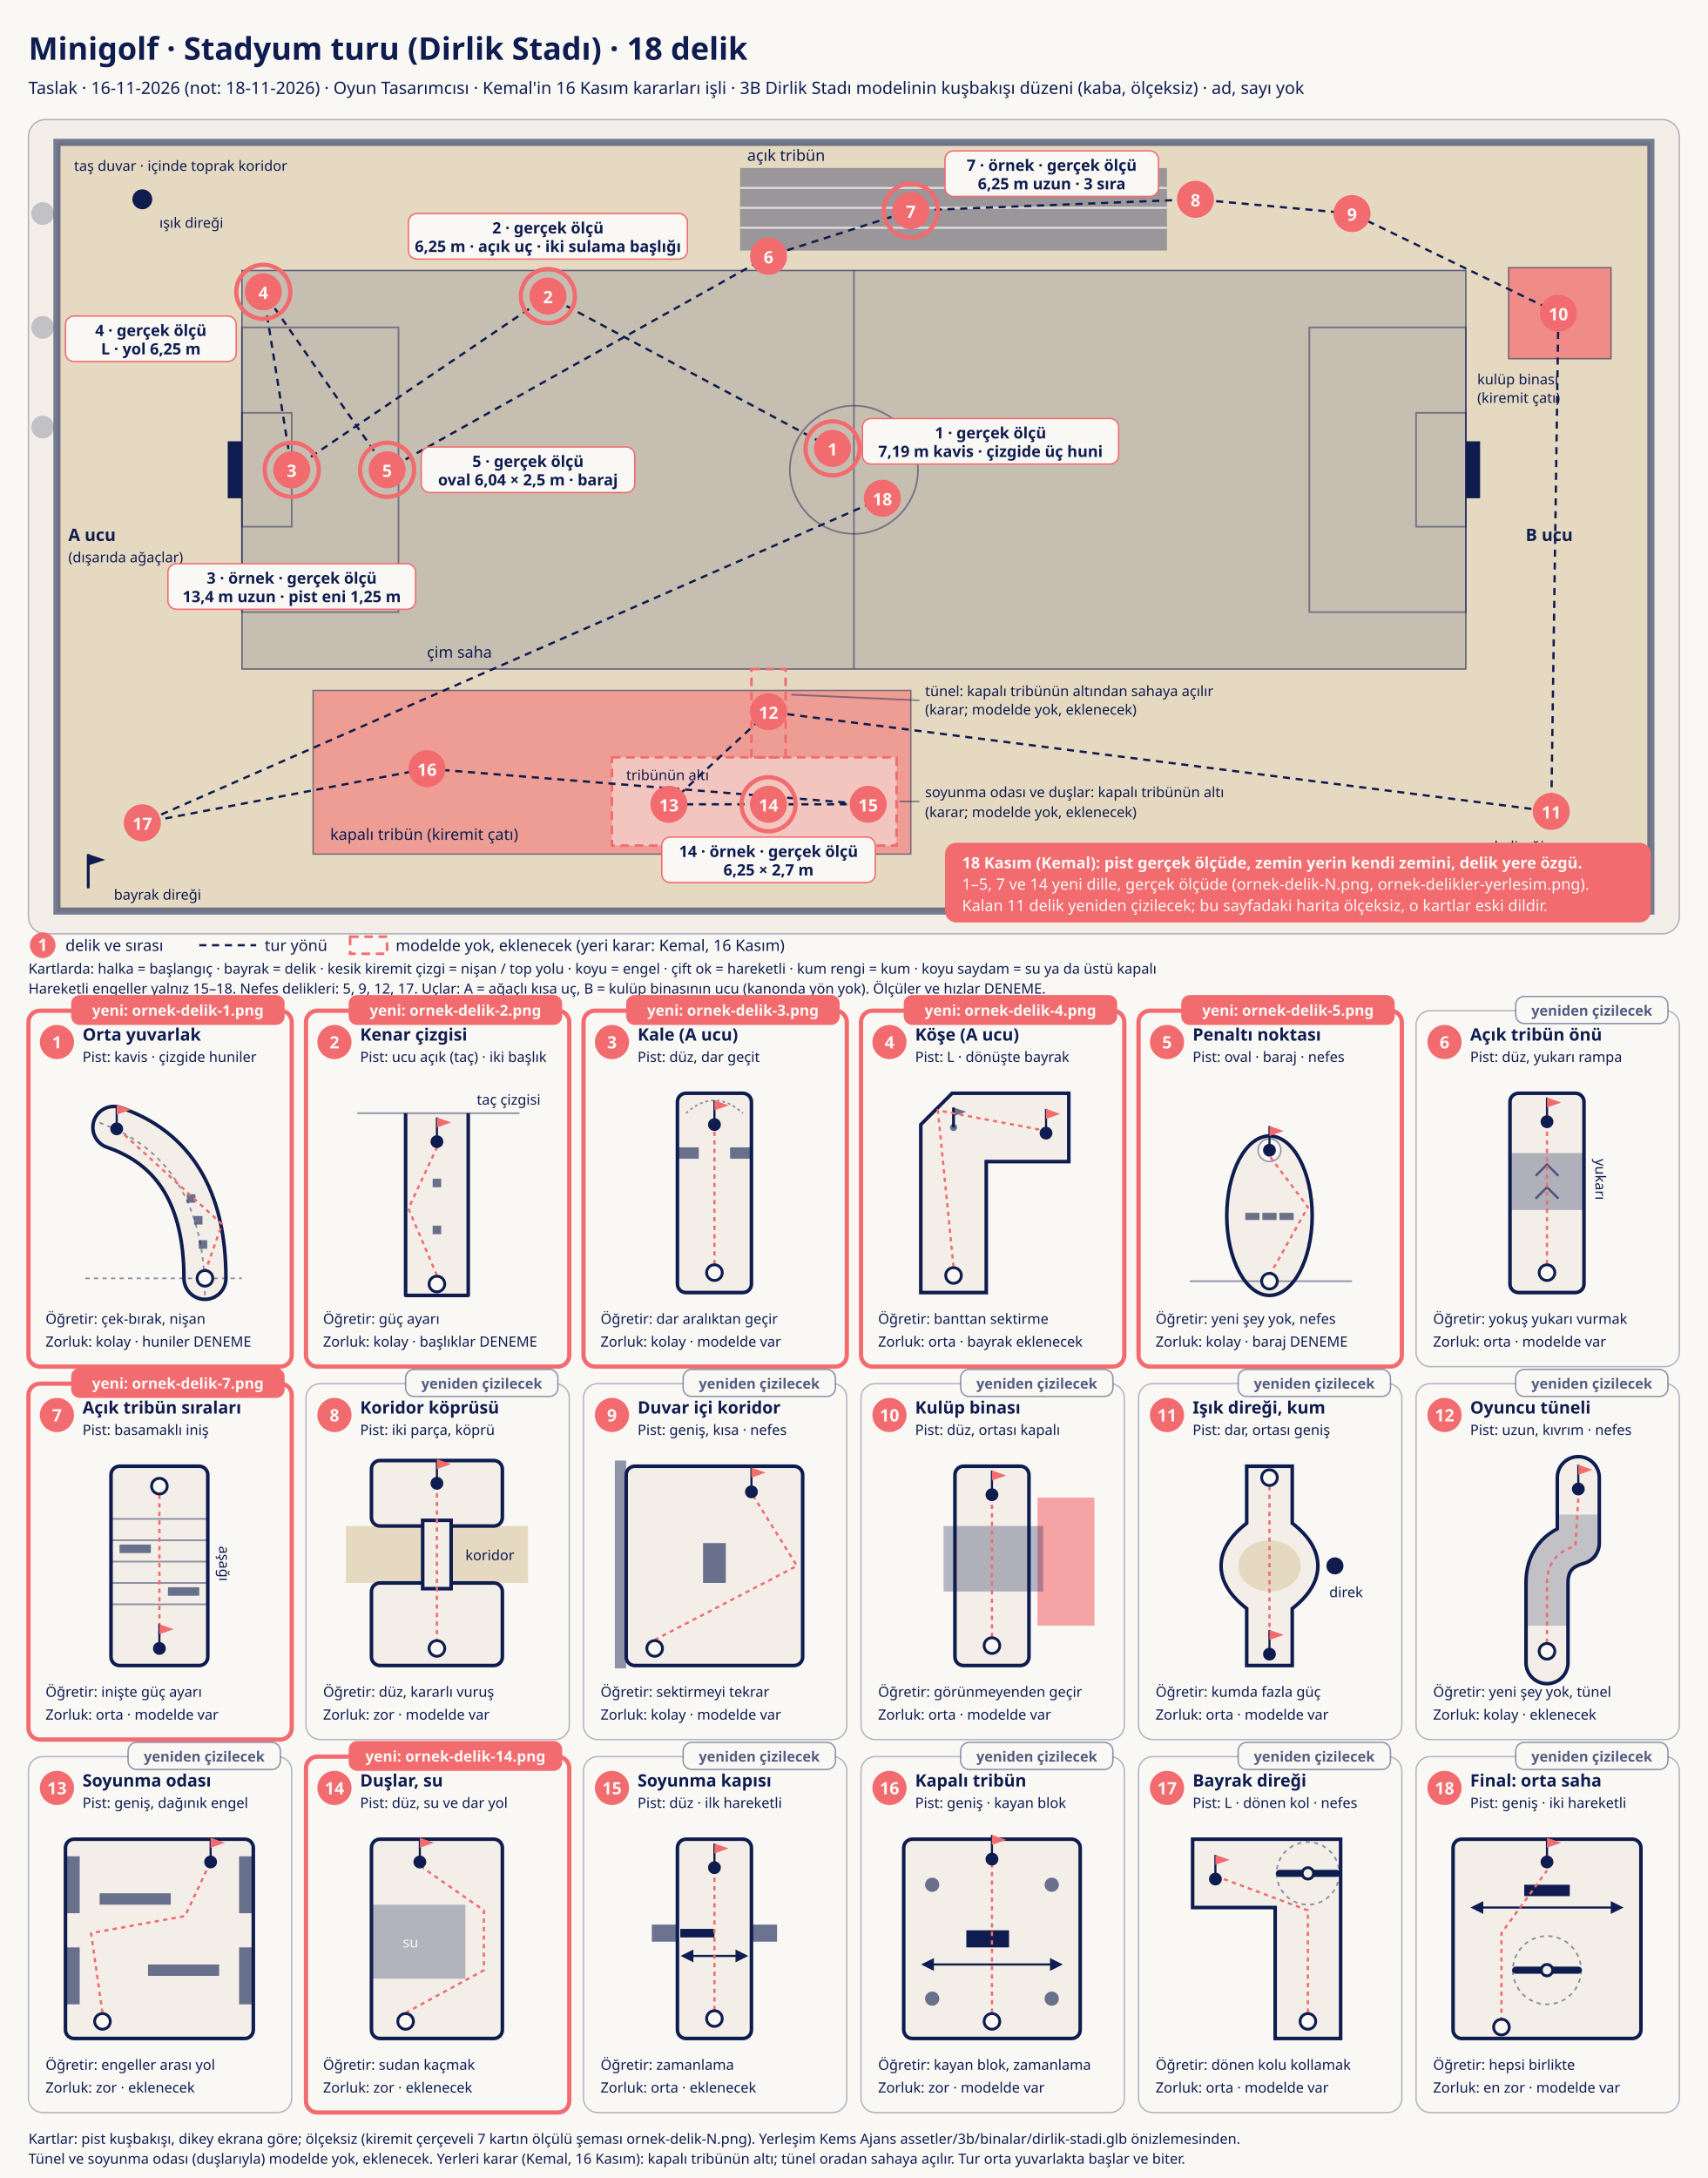
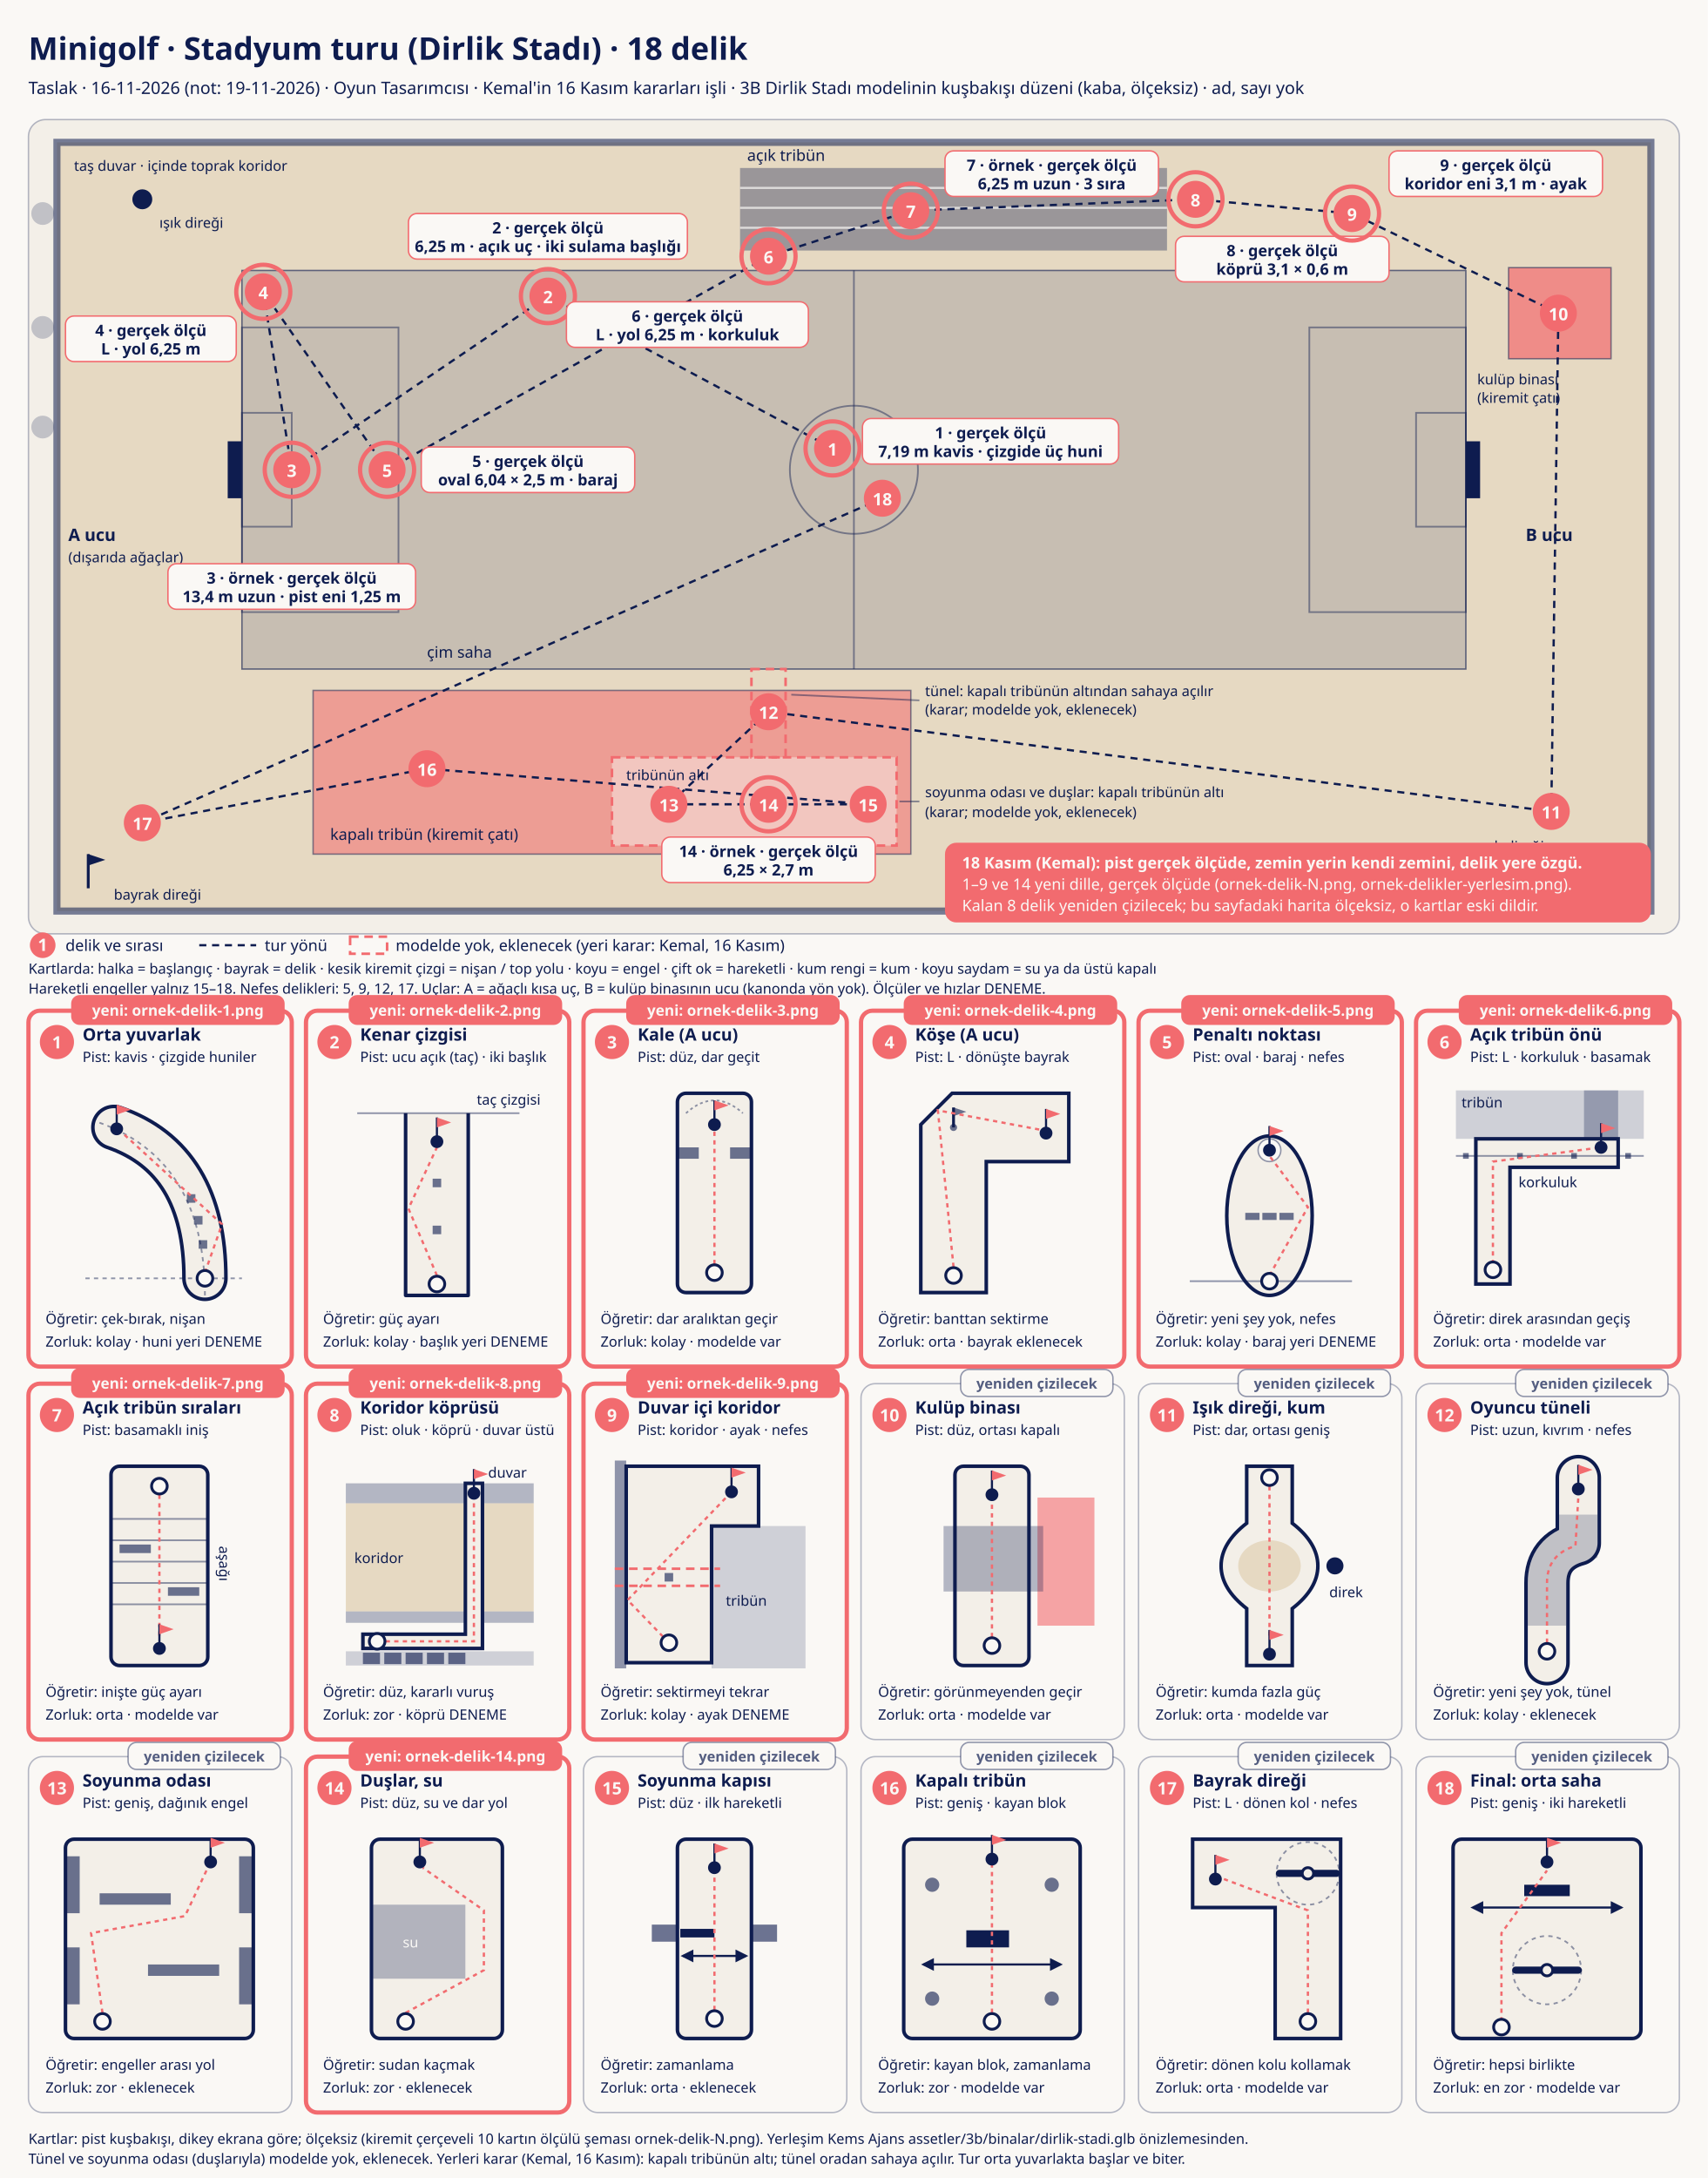
<svg xmlns="http://www.w3.org/2000/svg" xmlns:xlink="http://www.w3.org/1999/xlink" width="1200" height="1530" viewBox="0 0 1200 1530" font-family="Poppins, sans-serif">
  <style>
.b{font-size:22px;font-weight:600;fill:#0E1C4F}.a{font-size:12px;fill:#0E1C4F}.k{font-size:11px;fill:#0E1C4F}.ks{font-size:10px;fill:#0E1C4F}.kb{font-size:12px;font-weight:600;fill:#0E1C4F}
.kart{fill:#FAF8F5;stroke:#0E1C4F;stroke-opacity:.3}.no{fill:#F26B6F}.not{font-size:12px;font-weight:600;fill:#FAF8F5;text-anchor:middle}
.pist{fill:#F3EFE8;stroke:#0E1C4F;stroke-width:2.5}.dis{fill:none;stroke:#0E1C4F;stroke-width:32;stroke-linecap:round;stroke-linejoin:round}.ic{fill:none;stroke:#F3EFE8;stroke-width:27;stroke-linecap:round;stroke-linejoin:round}
.engel{fill:#0E1C4F;fill-opacity:.6}.nisan{fill:none;stroke:#F26B6F;stroke-width:1.6;stroke-dasharray:3 3}.ince{fill:none;stroke:#0E1C4F;stroke-opacity:.45;stroke-width:1.2}
.hareket{fill:none;stroke:#0E1C4F;stroke-width:1.5;marker-start:url(#uc);marker-end:url(#uc)}
.su{fill:#0E1C4F;fill-opacity:.28}.kum{fill:#E6D9C2}.kapali{fill:#0E1C4F;fill-opacity:.3}
.ek{fill:none;stroke:#F26B6F;stroke-width:1.8;stroke-dasharray:6 4}.rota{fill:none;stroke:#0E1C4F;stroke-width:1.6;stroke-dasharray:5 4}
</style>
  <defs>
    <marker id="uc" viewBox="0 0 10 10" refX="8" refY="5" markerWidth="6" markerHeight="6" orient="auto-start-reverse">
      <path d="M0 0L10 5L0 10z" fill="#0E1C4F" />
    </marker>
    <g id="bas">
      <circle r="5.5" fill="#FAF8F5" stroke="#0E1C4F" stroke-width="2" />
    </g>
    <g id="delik">
      <circle r="4.5" fill="#0E1C4F" />
      <line x1="0" y1="0" x2="0" y2="-17" stroke="#0E1C4F" stroke-width="1.5" />
      <path d="M0 -17L10 -13.5L0 -10z" fill="#F26B6F" />
    </g>
  </defs>
  <rect width="1200" height="1530" fill="#FAF8F5" />
  <text x="20" y="42" class="b">Minigolf · Stadyum turu (Dirlik Stadı) · 18 delik</text>
-   <text x="20" y="66" class="a">Taslak · 16-11-2026 (not: 18-11-2026) · Oyun Tasarımcısı · Kemal'in 16 Kasım kararları işli · 3B Dirlik Stadı modelinin kuşbakışı düzeni (kaba, ölçeksiz) · ad, sayı yok</text>
+   <text x="20" y="66" class="a">Taslak · 16-11-2026 (not: 19-11-2026) · Oyun Tasarımcısı · Kemal'in 16 Kasım kararları işli · 3B Dirlik Stadı modelinin kuşbakışı düzeni (kaba, ölçeksiz) · ad, sayı yok</text>
  <rect x="20" y="84" width="1160" height="572" rx="12" fill="#F3EFE8" stroke="#0E1C4F" stroke-opacity=".3" />
  <g fill="#0E1C4F" fill-opacity=".22">
    <circle cx="30" cy="150" r="8" />
    <circle cx="30" cy="230" r="8" />
    <circle cx="30" cy="300" r="8" />
  </g>
  <rect x="40" y="100" width="1120" height="540" fill="#E6D9C2" stroke="#0E1C4F" stroke-width="5" stroke-opacity=".55" />
  <rect x="170" y="190" width="860" height="280" fill="#0E1C4F" fill-opacity=".14" stroke="#0E1C4F" stroke-opacity=".6" />
  <line x1="600" y1="190" x2="600" y2="470" class="ince" />
  <circle cx="600" cy="330" r="45" class="ince" />
  <rect x="170" y="230" width="110" height="200" class="ince" />
  <rect x="170" y="290" width="35" height="80" class="ince" />
  <rect x="920" y="230" width="110" height="200" class="ince" />
  <rect x="995" y="290" width="35" height="80" class="ince" />
  <rect x="160" y="310" width="10" height="40" fill="#0E1C4F" />
  <rect x="1030" y="310" width="10" height="40" fill="#0E1C4F" />
  <rect x="520" y="118" width="300" height="58" fill="#0E1C4F" fill-opacity=".35" />
  <g stroke="#FAF8F5" stroke-opacity=".7" stroke-width="1.5">
    <line x1="520" y1="132" x2="820" y2="132" />
    <line x1="520" y1="146" x2="820" y2="146" />
    <line x1="520" y1="160" x2="820" y2="160" />
  </g>
  <rect x="220" y="485" width="420" height="115" fill="#F26B6F" fill-opacity=".55" stroke="#0E1C4F" stroke-opacity=".5" />
  <rect x="1060" y="188" width="72" height="64" fill="#F26B6F" fill-opacity=".7" stroke="#0E1C4F" stroke-opacity=".5" />
  <circle cx="100" cy="140" r="7" fill="#0E1C4F" />
  <circle cx="1128" cy="612" r="7" fill="#0E1C4F" />
  <line x1="62" y1="624" x2="62" y2="600" stroke="#0E1C4F" stroke-width="2" />
  <path d="M62 600L74 604L62 608z" fill="#0E1C4F" />
  <rect x="430" y="532" width="200" height="62" fill="#FAF8F5" fill-opacity=".45" stroke="none" />
  <rect x="528" y="470" width="24" height="62" class="ek" />
  <rect x="430" y="532" width="200" height="62" class="ek" />
  <text x="440" y="548" class="ks">tribünün altı</text>
  <line x1="646" y1="492" x2="556" y2="488" class="ince" />
  <line x1="646" y1="563" x2="632" y2="563" class="ince" />
  <text x="300" y="462" class="k">çim saha</text>
  <text x="52" y="120" class="ks">taş duvar · içinde toprak koridor</text>
  <text x="112" y="160" class="ks">ışık direği</text>
  <text x="48" y="380" class="kb">A ucu</text>
  <text x="48" y="395" class="ks">(dışarıda ağaçlar)</text>
  <text x="1072" y="380" class="kb">B ucu</text>
  <text x="525" y="113" class="k">açık tribün</text>
  <text x="1038" y="270" class="ks">kulüp binası</text>
  <text x="1038" y="283" class="ks">(kiremit çatı)</text>
  <text x="1040" y="598" class="ks">ışık direği</text>
  <text x="80" y="632" class="ks">bayrak direği</text>
  <text x="232" y="590" class="k">kapalı tribün (kiremit çatı)</text>
  <text x="650" y="489" class="ks">tünel: kapalı tribünün altından sahaya açılır</text>
  <text x="650" y="502" class="ks">(karar; modelde yok, eklenecek)</text>
  <text x="650" y="560" class="ks">soyunma odası ve duşlar: kapalı tribünün altı</text>
  <text x="650" y="574" class="ks">(karar; modelde yok, eklenecek)</text>
  <path d="M585 315L385 208L205 330L185 205L272 330L540 180L640 148L840 140L950 150L1095 220L1090 570L540 500L470 565L540 565L610 565L300 540L100 578L620 350" class="rota" />
  <g>
    <circle cx="585" cy="315" r="13" class="no" />
    <text x="585" y="320" class="not">1</text>
    <circle cx="385" cy="208" r="13" class="no" />
    <text x="385" y="213" class="not">2</text>
    <circle cx="205" cy="330" r="13" class="no" />
    <text x="205" y="335" class="not">3</text>
    <circle cx="185" cy="205" r="13" class="no" />
    <text x="185" y="210" class="not">4</text>
    <circle cx="272" cy="330" r="13" class="no" />
    <text x="272" y="335" class="not">5</text>
    <circle cx="540" cy="180" r="13" class="no" />
    <text x="540" y="185" class="not">6</text>
    <circle cx="640" cy="148" r="13" class="no" />
    <text x="640" y="153" class="not">7</text>
    <circle cx="840" cy="140" r="13" class="no" />
    <text x="840" y="145" class="not">8</text>
    <circle cx="950" cy="150" r="13" class="no" />
    <text x="950" y="155" class="not">9</text>
    <circle cx="1095" cy="220" r="13" class="no" />
    <text x="1095" y="225" class="not">10</text>
    <circle cx="1090" cy="570" r="13" class="no" />
    <text x="1090" y="575" class="not">11</text>
    <circle cx="540" cy="500" r="13" class="no" />
    <text x="540" y="505" class="not">12</text>
    <circle cx="470" cy="565" r="13" class="no" />
    <text x="470" y="570" class="not">13</text>
    <circle cx="540" cy="565" r="13" class="no" />
    <text x="540" y="570" class="not">14</text>
    <circle cx="610" cy="565" r="13" class="no" />
    <text x="610" y="570" class="not">15</text>
    <circle cx="300" cy="540" r="13" class="no" />
    <text x="300" y="545" class="not">16</text>
    <circle cx="100" cy="578" r="13" class="no" />
    <text x="100" y="583" class="not">17</text>
    <circle cx="620" cy="350" r="13" class="no" />
    <text x="620" y="355" class="not">18</text>
    <g font-size="11" font-weight="600" fill="#0E1C4F">
      <circle cx="585" cy="315" r="19" fill="none" stroke="#F26B6F" stroke-width="3" />
      <rect x="606" y="294" width="180" height="32" rx="6" fill="#FAF8F5" stroke="#F26B6F" />
      <text x="696" y="308" text-anchor="middle">1 · gerçek ölçü</text>
      <text x="696" y="321" text-anchor="middle">7,19 m kavis · çizgide üç huni</text>
      <circle cx="385" cy="208" r="19" fill="none" stroke="#F26B6F" stroke-width="3" />
      <rect x="287" y="150" width="196" height="32" rx="6" fill="#FAF8F5" stroke="#F26B6F" />
      <text x="385" y="164" text-anchor="middle">2 · gerçek ölçü</text>
      <text x="385" y="177" text-anchor="middle">6,25 m · açık uç · iki sulama başlığı</text>
      <circle cx="185" cy="205" r="19" fill="none" stroke="#F26B6F" stroke-width="3" />
      <rect x="46" y="222" width="120" height="32" rx="6" fill="#FAF8F5" stroke="#F26B6F" />
      <text x="106" y="236" text-anchor="middle">4 · gerçek ölçü</text>
      <text x="106" y="249" text-anchor="middle">L · yol 6,25 m</text>
      <circle cx="272" cy="330" r="19" fill="none" stroke="#F26B6F" stroke-width="3" />
      <rect x="296" y="314" width="150" height="32" rx="6" fill="#FAF8F5" stroke="#F26B6F" />
      <text x="371" y="328" text-anchor="middle">5 · gerçek ölçü</text>
      <text x="371" y="341" text-anchor="middle">oval 6,04 × 2,5 m · baraj</text>
      <circle cx="205" cy="330" r="19" fill="none" stroke="#F26B6F" stroke-width="3" />
      <rect x="118" y="396" width="174" height="32" rx="6" fill="#FAF8F5" stroke="#F26B6F" />
      <text x="205" y="410" text-anchor="middle">3 · örnek · gerçek ölçü</text>
      <text x="205" y="423" text-anchor="middle">13,4 m uzun · pist eni 1,25 m</text>
      <circle cx="640" cy="148" r="19" fill="none" stroke="#F26B6F" stroke-width="3" />
      <rect x="664" y="106" width="150" height="32" rx="6" fill="#FAF8F5" stroke="#F26B6F" />
      <text x="739" y="120" text-anchor="middle">7 · örnek · gerçek ölçü</text>
      <text x="739" y="133" text-anchor="middle">6,25 m uzun · 3 sıra</text>
      <circle cx="540" cy="565" r="19" fill="none" stroke="#F26B6F" stroke-width="3" />
      <rect x="465" y="588" width="150" height="32" rx="6" fill="#FAF8F5" stroke="#F26B6F" />
      <text x="540" y="602" text-anchor="middle">14 · örnek · gerçek ölçü</text>
      <text x="540" y="615" text-anchor="middle">6,25 × 2,7 m</text>
+       <circle cx="540" cy="180" r="19" fill="none" stroke="#F26B6F" stroke-width="3" />
+       <rect x="398" y="212" width="170" height="32" rx="6" fill="#FAF8F5" stroke="#F26B6F" />
+       <text x="483" y="226" text-anchor="middle">6 · gerçek ölçü</text>
+       <text x="483" y="239" text-anchor="middle">L · yol 6,25 m · korkuluk</text>
+       <circle cx="840" cy="140" r="19" fill="none" stroke="#F26B6F" stroke-width="3" />
+       <rect x="826" y="166" width="150" height="32" rx="6" fill="#FAF8F5" stroke="#F26B6F" />
+       <text x="901" y="180" text-anchor="middle">8 · gerçek ölçü</text>
+       <text x="901" y="193" text-anchor="middle">köprü 3,1 × 0,6 m</text>
+       <circle cx="950" cy="150" r="19" fill="none" stroke="#F26B6F" stroke-width="3" />
+       <rect x="976" y="106" width="150" height="32" rx="6" fill="#FAF8F5" stroke="#F26B6F" />
+       <text x="1051" y="120" text-anchor="middle">9 · gerçek ölçü</text>
+       <text x="1051" y="133" text-anchor="middle">koridor eni 3,1 m · ayak</text>
    </g>
    <g transform="translate(664,592)">
      <rect width="496" height="56" rx="8" fill="#F26B6F" />
      <text x="12" y="18" font-size="11" font-weight="600" fill="#FAF8F5">18 Kasım (Kemal): pist gerçek ölçüde, zemin yerin kendi zemini, delik yere özgü.</text>
-       <text x="12" y="33" font-size="11" fill="#FAF8F5">1–5, 7 ve 14 yeni dille, gerçek ölçüde (ornek-delik-N.png, ornek-delikler-yerlesim.png).</text>
-       <text x="12" y="48" font-size="11" fill="#FAF8F5">Kalan 11 delik yeniden çizilecek; bu sayfadaki harita ölçeksiz, o kartlar eski dildir.</text>
+       <text x="12" y="33" font-size="11" fill="#FAF8F5">1–9 ve 14 yeni dille, gerçek ölçüde (ornek-delik-N.png, ornek-delikler-yerlesim.png).</text>
+       <text x="12" y="48" font-size="11" fill="#FAF8F5">Kalan 8 delik yeniden çizilecek; bu sayfadaki harita ölçeksiz, o kartlar eski dildir.</text>
    </g>
  </g>
  <g transform="translate(20,664)">
    <circle cx="10" cy="0" r="9" class="no" />
    <text x="10" y="4" class="not" font-size="11">1</text>
    <text x="26" y="4" class="k">delik ve sırası</text>
    <line x1="120" y1="0" x2="160" y2="0" class="rota" />
    <text x="166" y="4" class="k">tur yönü</text>
    <rect x="226" y="-6" width="26" height="12" class="ek" />
    <text x="258" y="4" class="k">modelde yok, eklenecek (yeri karar: Kemal, 16 Kasım)</text>
    <text x="0" y="20" class="ks">Kartlarda: halka = başlangıç · bayrak = delik · kesik kiremit çizgi = nişan / top yolu · koyu = engel · çift ok = hareketli · kum rengi = kum · koyu saydam = su ya da üstü kapalı</text>
    <text x="0" y="34" class="ks">Hareketli engeller yalnız 15–18. Nefes delikleri: 5, 9, 12, 17. Uçlar: A = ağaçlı kısa uç, B = kulüp binasının ucu (kanonda yön yok). Ölçüler ve hızlar DENEME.</text>
  </g>
  <g transform="translate(20,710)">
    <rect width="185" height="250" rx="10" class="kart" />
    <circle cx="20" cy="22" r="12" class="no" />
    <text x="20" y="26.5" class="not">1</text>
    <text x="38" y="21" class="kb">Orta yuvarlak</text>
    <text x="38" y="36" class="ks">Pist: kavis · çizgide huniler</text>
    <path d="M124 188Q124 104 60 82" class="dis" />
    <path d="M124 188Q124 104 60 82" class="ic" />
    <path d="M124 200Q124 104 48 78" class="ince" stroke-dasharray="3 3" />
    <line x1="40" y1="188" x2="150" y2="188" class="ince" stroke-dasharray="3 3" />
    <rect x="119.6" y="161.2" width="6" height="6" class="engel" />
    <rect x="116.3" y="144.2" width="6" height="6" class="engel" />
    <rect x="111.3" y="128.9" width="6" height="6" class="engel" />
    <path d="M124 184L136 150L64 84" class="nisan" />
    <use xlink:href="#bas" x="124" y="188" />
    <use xlink:href="#delik" x="62" y="83" />
    <text x="12" y="220" class="ks">Öğretir: çek-bırak, nişan</text>
-     <text x="12" y="236" class="ks">Zorluk: kolay · huniler DENEME</text>
+     <text x="12" y="236" class="ks">Zorluk: kolay · huni yeri DENEME</text>
  </g>
  <g transform="translate(215,710)">
    <rect width="185" height="250" rx="10" class="kart" />
    <circle cx="20" cy="22" r="12" class="no" />
    <text x="20" y="26.5" class="not">2</text>
    <text x="38" y="21" class="kb">Kenar çizgisi</text>
    <text x="38" y="36" class="ks">Pist: ucu açık (taç) · iki başlık</text>
    <rect x="70" y="72" width="44" height="128" fill="#F3EFE8" />
    <path d="M70 72L70 200L114 200L114 72" fill="none" stroke="#0E1C4F" stroke-width="2.5" stroke-linejoin="round" />
    <line x1="36" y1="72" x2="150" y2="72" class="ince" />
    <text x="120" y="66" class="ks">taç çizgisi</text>
    <rect x="89" y="151" width="6" height="6" class="engel" />
    <rect x="89" y="118" width="6" height="6" class="engel" />
    <path d="M92 186L72 139L92 96" class="nisan" />
    <use xlink:href="#bas" x="92" y="192" />
    <use xlink:href="#delik" x="92" y="92" />
    <text x="12" y="220" class="ks">Öğretir: güç ayarı</text>
-     <text x="12" y="236" class="ks">Zorluk: kolay · başlıklar DENEME</text>
+     <text x="12" y="236" class="ks">Zorluk: kolay · başlık yeri DENEME</text>
  </g>
  <g transform="translate(410,710)">
    <rect width="185" height="250" rx="10" class="kart" />
    <circle cx="20" cy="22" r="12" class="no" />
    <text x="20" y="26.5" class="not">3</text>
    <text x="38" y="21" class="kb">Kale (A ucu)</text>
    <text x="38" y="36" class="ks">Pist: düz, dar geçit</text>
    <rect x="66" y="58" width="52" height="140" rx="6" class="pist" />
    <rect x="66" y="96" width="15" height="8" class="engel" />
    <rect x="103" y="96" width="15" height="8" class="engel" />
    <path d="M72 72Q92 54 112 72" class="ince" stroke-dasharray="2 2" />
    <line x1="92" y1="178" x2="92" y2="84" class="nisan" />
    <use xlink:href="#bas" x="92" y="184" />
    <use xlink:href="#delik" x="92" y="80" />
    <text x="12" y="220" class="ks">Öğretir: dar aralıktan geçir</text>
    <text x="12" y="236" class="ks">Zorluk: kolay · modelde var</text>
  </g>
  <g transform="translate(605,710)">
    <rect width="185" height="250" rx="10" class="kart" />
    <circle cx="20" cy="22" r="12" class="no" />
    <text x="20" y="26.5" class="not">4</text>
    <text x="38" y="21" class="kb">Köşe (A ucu)</text>
    <text x="38" y="36" class="ks">Pist: L · dönüşte bayrak</text>
    <path d="M42 198L88 198L88 106L146 106L146 58L64 58L42 80Z" class="pist" />
    <line x1="65" y1="82" x2="65" y2="68" stroke="#0E1C4F" stroke-width="2" />
    <path d="M65 68L74 71L65 74z" class="engel" />
    <circle cx="65" cy="82" r="2.5" class="engel" />
    <path d="M65 180L54 70L128 84" class="nisan" />
    <use xlink:href="#bas" x="65" y="186" />
    <use xlink:href="#delik" x="130" y="86" />
    <text x="12" y="220" class="ks">Öğretir: banttan sektirme</text>
    <text x="12" y="236" class="ks">Zorluk: orta · bayrak eklenecek</text>
  </g>
  <g transform="translate(800,710)">
    <rect width="185" height="250" rx="10" class="kart" />
    <circle cx="20" cy="22" r="12" class="no" />
    <text x="20" y="26.5" class="not">5</text>
    <text x="38" y="21" class="kb">Penaltı noktası</text>
    <text x="38" y="36" class="ks">Pist: oval · baraj · nefes</text>
    <ellipse cx="92" cy="144" rx="30" ry="56" class="pist" />
    <line x1="36" y1="190" x2="150" y2="190" class="ince" />
    <circle cx="92" cy="98" r="8" fill="#FAF8F5" stroke="#0E1C4F" stroke-opacity=".45" />
    <rect x="75" y="142" width="10" height="5" class="engel" />
    <rect x="87" y="142" width="10" height="5" class="engel" />
    <rect x="99" y="142" width="10" height="5" class="engel" />
    <path d="M92 186L119 138L92 102" class="nisan" />
    <use xlink:href="#bas" x="92" y="190" />
    <use xlink:href="#delik" x="92" y="98" />
    <text x="12" y="220" class="ks">Öğretir: yeni şey yok, nefes</text>
-     <text x="12" y="236" class="ks">Zorluk: kolay · baraj DENEME</text>
+     <text x="12" y="236" class="ks">Zorluk: kolay · baraj yeri DENEME</text>
  </g>
  <g transform="translate(995,710)">
    <rect width="185" height="250" rx="10" class="kart" />
    <circle cx="20" cy="22" r="12" class="no" />
    <text x="20" y="26.5" class="not">6</text>
    <text x="38" y="21" class="kb">Açık tribün önü</text>
-     <text x="38" y="36" class="ks">Pist: düz, yukarı rampa</text>
-     <rect x="66" y="58" width="52" height="140" rx="6" class="pist" />
-     <rect x="67" y="100" width="50" height="40" class="kapali" fill-opacity=".15" />
-     <g fill="none" stroke="#0E1C4F" stroke-opacity=".6" stroke-width="1.6">
-       <path d="M84 132L92 124L100 132" />
-       <path d="M84 116L92 108L100 116" />
-     </g>
-     <text x="126" y="104" class="ks" transform="rotate(90 126 104)">yukarı</text>
-     <line x1="92" y1="178" x2="92" y2="82" class="nisan" />
-     <use xlink:href="#bas" x="92" y="184" />
-     <use xlink:href="#delik" x="92" y="78" />
-     <text x="12" y="220" class="ks">Öğretir: yokuş yukarı vurmak</text>
+     <text x="38" y="36" class="ks">Pist: L · korkuluk · basamak</text>
+     <rect x="28" y="56" width="132" height="34" fill="#0E1C4F" fill-opacity=".18" />
+     <rect x="118" y="56" width="24" height="34" fill="#0E1C4F" fill-opacity=".3" />
+     <text x="32" y="68" class="ks">tribün</text>
+     <path d="M42 90H142V110H66V192H42Z" class="pist" />
+     <line x1="28" y1="102" x2="160" y2="102" class="ince" />
+     <rect x="33" y="100" width="4" height="4" class="engel" fill-opacity="1" />
+     <rect x="71" y="100" width="4" height="4" class="engel" fill-opacity="1" />
+     <rect x="109" y="100" width="4" height="4" class="engel" fill-opacity="1" />
+     <rect x="147" y="100" width="4" height="4" class="engel" fill-opacity="1" />
+     <text x="72" y="124" class="ks">korkuluk</text>
+     <path d="M54 178L54 106L130 96" class="nisan" />
+     <use xlink:href="#bas" x="54" y="182" />
+     <use xlink:href="#delik" x="130" y="96" />
+     <text x="12" y="220" class="ks">Öğretir: direk arasından geçiş</text>
    <text x="12" y="236" class="ks">Zorluk: orta · modelde var</text>
  </g>
  <g transform="translate(20,972)">
    <rect width="185" height="250" rx="10" class="kart" />
    <circle cx="20" cy="22" r="12" class="no" />
    <text x="20" y="26.5" class="not">7</text>
    <text x="38" y="21" class="kb">Açık tribün sıraları</text>
    <text x="38" y="36" class="ks">Pist: basamaklı iniş</text>
    <rect x="58" y="58" width="68" height="140" rx="6" class="pist" />
    <g class="ince" stroke-width="1.6">
      <line x1="58" y1="95" x2="126" y2="95" />
      <line x1="58" y1="110" x2="126" y2="110" />
      <line x1="58" y1="125" x2="126" y2="125" />
      <line x1="58" y1="140" x2="126" y2="140" />
      <line x1="58" y1="155" x2="126" y2="155" />
    </g>
    <rect x="64" y="113" width="22" height="6" class="engel" />
    <rect x="98" y="143" width="22" height="6" class="engel" />
    <line x1="92" y1="78" x2="92" y2="178" class="nisan" />
    <use xlink:href="#bas" x="92" y="72" />
    <use xlink:href="#delik" x="92" y="186" />
    <text x="134" y="114" class="ks" transform="rotate(90 134 114)">aşağı</text>
    <text x="12" y="220" class="ks">Öğretir: inişte güç ayarı</text>
    <text x="12" y="236" class="ks">Zorluk: orta · modelde var</text>
  </g>
  <g transform="translate(215,972)">
    <rect width="185" height="250" rx="10" class="kart" />
    <circle cx="20" cy="22" r="12" class="no" />
    <text x="20" y="26.5" class="not">8</text>
    <text x="38" y="21" class="kb">Koridor köprüsü</text>
-     <text x="38" y="36" class="ks">Pist: iki parça, köprü</text>
-     <rect x="28" y="100" width="128" height="40" fill="#E6D9C2" />
-     <rect x="46" y="140" width="92" height="58" rx="6" class="pist" />
-     <rect x="46" y="54" width="92" height="46" rx="6" class="pist" />
-     <rect x="82" y="96" width="20" height="48" class="pist" />
-     <text x="112" y="124" class="ks">koridor</text>
-     <line x1="92" y1="182" x2="92" y2="74" class="nisan" />
-     <use xlink:href="#bas" x="92" y="186" />
-     <use xlink:href="#delik" x="92" y="70" />
+     <text x="38" y="36" class="ks">Pist: oluk · köprü · duvar üstü</text>
+     <rect x="28" y="84" width="132" height="76" fill="#E6D9C2" />
+     <text x="34" y="126" class="ks">koridor</text>
+     <rect x="28" y="70" width="132" height="14" fill="#0E1C4F" fill-opacity=".3" />
+     <rect x="28" y="160" width="132" height="8" fill="#0E1C4F" fill-opacity=".3" />
+     <rect x="28" y="188" width="132" height="10" fill="#0E1C4F" fill-opacity=".18" />
+     <path d="M40 176H112V70H124V186H40Z" class="pist" />
+     <g class="engel">
+       <rect x="40" y="189" width="12" height="8" />
+       <rect x="55" y="189" width="12" height="8" />
+       <rect x="70" y="189" width="12" height="8" />
+       <rect x="85" y="189" width="12" height="8" />
+       <rect x="100" y="189" width="12" height="8" />
+     </g>
+     <text x="128" y="66" class="ks">duvar</text>
+     <path d="M50 181H118V80" class="nisan" />
+     <use xlink:href="#bas" x="50" y="181" />
+     <use xlink:href="#delik" x="118" y="77" />
    <text x="12" y="220" class="ks">Öğretir: düz, kararlı vuruş</text>
-     <text x="12" y="236" class="ks">Zorluk: zor · modelde var</text>
+     <text x="12" y="236" class="ks">Zorluk: zor · köprü DENEME</text>
  </g>
  <g transform="translate(410,972)">
    <rect width="185" height="250" rx="10" class="kart" />
    <circle cx="20" cy="22" r="12" class="no" />
    <text x="20" y="26.5" class="not">9</text>
    <text x="38" y="21" class="kb">Duvar içi koridor</text>
-     <text x="38" y="36" class="ks">Pist: geniş, kısa · nefes</text>
+     <text x="38" y="36" class="ks">Pist: koridor · ayak · nefes</text>
    <rect x="22" y="54" width="8" height="146" fill="#0E1C4F" fill-opacity=".45" />
-     <rect x="30" y="58" width="124" height="140" rx="6" class="pist" />
-     <rect x="84" y="112" width="16" height="28" class="engel" />
-     <path d="M50 180L150 128L120 80" class="nisan" />
-     <use xlink:href="#bas" x="50" y="186" />
-     <use xlink:href="#delik" x="118" y="76" />
+     <rect x="90" y="100" width="66" height="100" fill="#0E1C4F" fill-opacity=".18" />
+     <text x="100" y="156" class="ks">tribün</text>
+     <path d="M30 196V58H123V100H90V196Z" class="pist" />
+     <g class="ek" stroke-width="1.2">
+       <line x1="22" y1="130" x2="96" y2="130" />
+       <line x1="22" y1="142" x2="96" y2="142" />
+     </g>
+     <rect x="57" y="133" width="6" height="6" class="engel" fill-opacity="1" />
+     <path d="M60 182L31 152L104 76" class="nisan" />
+     <use xlink:href="#bas" x="60" y="182" />
+     <use xlink:href="#delik" x="104" y="76" />
    <text x="12" y="220" class="ks">Öğretir: sektirmeyi tekrar</text>
-     <text x="12" y="236" class="ks">Zorluk: kolay · modelde var</text>
+     <text x="12" y="236" class="ks">Zorluk: kolay · ayak DENEME</text>
  </g>
  <g transform="translate(605,972)">
    <rect width="185" height="250" rx="10" class="kart" />
    <circle cx="20" cy="22" r="12" class="no" />
    <text x="20" y="26.5" class="not">10</text>
    <text x="38" y="21" class="kb">Kulüp binası</text>
    <text x="38" y="36" class="ks">Pist: düz, ortası kapalı</text>
    <rect x="124" y="80" width="40" height="90" fill="#F26B6F" fill-opacity=".6" />
    <rect x="66" y="58" width="52" height="140" rx="6" class="pist" />
    <rect x="58" y="100" width="70" height="46" class="kapali" />
    <line x1="92" y1="178" x2="92" y2="82" class="nisan" />
    <use xlink:href="#bas" x="92" y="184" />
    <use xlink:href="#delik" x="92" y="78" />
    <text x="12" y="220" class="ks">Öğretir: görünmeyenden geçir</text>
    <text x="12" y="236" class="ks">Zorluk: orta · modelde var</text>
  </g>
  <g transform="translate(800,972)">
    <rect width="185" height="250" rx="10" class="kart" />
    <circle cx="20" cy="22" r="12" class="no" />
    <text x="20" y="26.5" class="not">11</text>
    <text x="38" y="21" class="kb">Işık direği, kum</text>
    <text x="38" y="36" class="ks">Pist: dar, ortası geniş</text>
    <path d="M76 58L108 58L108 98Q126 112 126 128Q126 144 108 158L108 198L76 198L76 158Q58 144 58 128Q58 112 76 98Z" class="pist" />
    <ellipse cx="92" cy="128" rx="22" ry="18" class="kum" />
    <circle cx="138" cy="128" r="6" fill="#0E1C4F" />
    <text x="134" y="150" class="ks">direk</text>
    <line x1="92" y1="72" x2="92" y2="180" class="nisan" />
    <use xlink:href="#bas" x="92" y="66" />
    <use xlink:href="#delik" x="92" y="190" />
    <text x="12" y="220" class="ks">Öğretir: kumda fazla güç</text>
    <text x="12" y="236" class="ks">Zorluk: orta · modelde var</text>
  </g>
  <g transform="translate(995,972)">
    <rect width="185" height="250" rx="10" class="kart" />
    <circle cx="20" cy="22" r="12" class="no" />
    <text x="20" y="26.5" class="not">12</text>
    <text x="38" y="21" class="kb">Oyuncu tüneli</text>
    <text x="38" y="36" class="ks">Pist: uzun, kıvrım · nefes</text>
    <path d="M92 196L92 140Q92 118 114 112L114 66" class="dis" />
    <path d="M92 196L92 140Q92 118 114 112L114 66" class="ic" />
    <path d="M92 170L92 140Q92 118 114 112L114 92" fill="none" stroke="#0E1C4F" stroke-opacity=".22" stroke-width="27" />
    <path d="M92 182L92 140Q92 120 112 114L114 80" class="nisan" />
    <use xlink:href="#bas" x="92" y="188" />
    <use xlink:href="#delik" x="114" y="74" />
    <text x="12" y="220" class="ks">Öğretir: yeni şey yok, tünel</text>
    <text x="12" y="236" class="ks">Zorluk: kolay · eklenecek</text>
  </g>
  <g transform="translate(20,1234)">
    <rect width="185" height="250" rx="10" class="kart" />
    <circle cx="20" cy="22" r="12" class="no" />
    <text x="20" y="26.5" class="not">13</text>
    <text x="38" y="21" class="kb">Soyunma odası</text>
    <text x="38" y="36" class="ks">Pist: geniş, dağınık engel</text>
    <rect x="26" y="58" width="132" height="140" rx="6" class="pist" />
    <g class="engel">
      <rect x="26" y="70" width="10" height="40" />
      <rect x="26" y="134" width="10" height="40" />
      <rect x="148" y="70" width="10" height="40" />
      <rect x="148" y="134" width="10" height="40" />
      <rect x="50" y="96" width="50" height="8" />
      <rect x="84" y="146" width="50" height="8" />
    </g>
    <path d="M52 180L44 124L110 112L126 78" class="nisan" />
    <use xlink:href="#bas" x="52" y="186" />
    <use xlink:href="#delik" x="128" y="74" />
    <text x="12" y="220" class="ks">Öğretir: engeller arası yol</text>
    <text x="12" y="236" class="ks">Zorluk: zor · eklenecek</text>
  </g>
  <g transform="translate(215,1234)">
    <rect width="185" height="250" rx="10" class="kart" />
    <circle cx="20" cy="22" r="12" class="no" />
    <text x="20" y="26.5" class="not">14</text>
    <text x="38" y="21" class="kb">Duşlar, su</text>
    <text x="38" y="36" class="ks">Pist: düz, su ve dar yol</text>
    <rect x="46" y="58" width="92" height="140" rx="6" class="pist" />
    <rect x="47" y="104" width="65" height="52" class="su" />
    <text x="68" y="134" font-size="10" fill="#FAF8F5">su</text>
    <path d="M70 180L125 150L125 108L82 78" class="nisan" />
    <use xlink:href="#bas" x="70" y="186" />
    <use xlink:href="#delik" x="80" y="74" />
    <text x="12" y="220" class="ks">Öğretir: sudan kaçmak</text>
    <text x="12" y="236" class="ks">Zorluk: zor · eklenecek</text>
  </g>
  <g transform="translate(410,1234)">
    <rect width="185" height="250" rx="10" class="kart" />
    <circle cx="20" cy="22" r="12" class="no" />
    <text x="20" y="26.5" class="not">15</text>
    <text x="38" y="21" class="kb">Soyunma kapısı</text>
    <text x="38" y="36" class="ks">Pist: düz · ilk hareketli</text>
    <rect x="66" y="58" width="52" height="140" rx="6" class="pist" />
    <rect x="48" y="118" width="18" height="12" class="engel" />
    <rect x="118" y="118" width="18" height="12" class="engel" />
    <rect x="68" y="121" width="24" height="6" fill="#0E1C4F" />
    <line x1="70" y1="140" x2="114" y2="140" class="hareket" />
    <line x1="92" y1="178" x2="92" y2="82" class="nisan" />
    <use xlink:href="#bas" x="92" y="184" />
    <use xlink:href="#delik" x="92" y="78" />
    <text x="12" y="220" class="ks">Öğretir: zamanlama</text>
    <text x="12" y="236" class="ks">Zorluk: orta · eklenecek</text>
  </g>
  <g transform="translate(605,1234)">
    <rect width="185" height="250" rx="10" class="kart" />
    <circle cx="20" cy="22" r="12" class="no" />
    <text x="20" y="26.5" class="not">16</text>
    <text x="38" y="21" class="kb">Kapalı tribün</text>
    <text x="38" y="36" class="ks">Pist: geniş · kayan blok</text>
    <rect x="30" y="58" width="124" height="140" rx="6" class="pist" />
    <g class="engel">
      <circle cx="50" cy="90" r="5" />
      <circle cx="134" cy="90" r="5" />
      <circle cx="50" cy="170" r="5" />
      <circle cx="134" cy="170" r="5" />
    </g>
    <rect x="74" y="122" width="30" height="12" fill="#0E1C4F" />
    <line x1="44" y1="146" x2="140" y2="146" class="hareket" />
    <line x1="92" y1="180" x2="92" y2="76" class="nisan" />
    <use xlink:href="#bas" x="92" y="186" />
    <use xlink:href="#delik" x="92" y="72" />
    <text x="12" y="220" class="ks">Öğretir: kayan blok, zamanlama</text>
    <text x="12" y="236" class="ks">Zorluk: zor · modelde var</text>
  </g>
  <g transform="translate(800,1234)">
    <rect width="185" height="250" rx="10" class="kart" />
    <circle cx="20" cy="22" r="12" class="no" />
    <text x="20" y="26.5" class="not">17</text>
    <text x="38" y="21" class="kb">Bayrak direği</text>
    <text x="38" y="36" class="ks">Pist: L · dönen kol · nefes</text>
    <path d="M142 198L96 198L96 106L38 106L38 58L142 58Z" class="pist" />
    <circle cx="119" cy="82" r="22" class="ince" stroke-dasharray="3 3" />
    <line x1="99" y1="82" x2="139" y2="82" stroke="#0E1C4F" stroke-width="5" stroke-linecap="round" />
    <circle cx="119" cy="82" r="4" fill="#F3EFE8" stroke="#0E1C4F" stroke-width="2" />
    <path d="M119 180L119 108L60 86" class="nisan" />
    <use xlink:href="#bas" x="119" y="186" />
    <use xlink:href="#delik" x="54" y="86" />
    <text x="12" y="220" class="ks">Öğretir: dönen kolu kollamak</text>
    <text x="12" y="236" class="ks">Zorluk: orta · modelde var</text>
  </g>
  <g transform="translate(995,1234)">
    <rect width="185" height="250" rx="10" class="kart" />
    <circle cx="20" cy="22" r="12" class="no" />
    <text x="20" y="26.5" class="not">18</text>
    <text x="38" y="21" class="kb">Final: orta saha</text>
    <text x="38" y="36" class="ks">Pist: geniş · iki hareketli</text>
    <rect x="26" y="58" width="132" height="140" rx="6" class="pist" />
    <circle cx="92" cy="150" r="24" class="ince" stroke-dasharray="3 3" />
    <line x1="70" y1="150" x2="114" y2="150" stroke="#0E1C4F" stroke-width="5" stroke-linecap="round" />
    <circle cx="92" cy="150" r="4" fill="#F3EFE8" stroke="#0E1C4F" stroke-width="2" />
    <rect x="76" y="90" width="32" height="8" fill="#0E1C4F" />
    <line x1="40" y1="106" x2="144" y2="106" class="hareket" />
    <path d="M60 186L60 124L92 80" class="nisan" />
    <use xlink:href="#bas" x="60" y="190" />
    <use xlink:href="#delik" x="92" y="74" />
    <text x="12" y="220" class="ks">Öğretir: hepsi birlikte</text>
    <text x="12" y="236" class="ks">Zorluk: en zor · modelde var</text>
  </g>
  <g transform="translate(410,710)">
    <rect x="0" y="0" width="185" height="250" rx="8" fill="none" stroke="#F26B6F" stroke-width="3" />
    <rect x="30" y="-11" width="150" height="21" rx="6" fill="#F26B6F" />
    <text x="105" y="3.5" text-anchor="middle" font-size="10.5" font-weight="600" fill="#FAF8F5">yeni: ornek-delik-3.png</text>
  </g>
  <g transform="translate(20,972)">
    <rect x="0" y="0" width="185" height="250" rx="8" fill="none" stroke="#F26B6F" stroke-width="3" />
    <rect x="30" y="-11" width="150" height="21" rx="6" fill="#F26B6F" />
    <text x="105" y="3.5" text-anchor="middle" font-size="10.5" font-weight="600" fill="#FAF8F5">yeni: ornek-delik-7.png</text>
  </g>
  <g transform="translate(215,1234)">
    <rect x="0" y="0" width="185" height="250" rx="8" fill="none" stroke="#F26B6F" stroke-width="3" />
    <rect x="30" y="-11" width="150" height="21" rx="6" fill="#F26B6F" />
    <text x="105" y="3.5" text-anchor="middle" font-size="10.5" font-weight="600" fill="#FAF8F5">yeni: ornek-delik-14.png</text>
  </g>
  <g transform="translate(20,710)">
    <rect x="0" y="0" width="185" height="250" rx="8" fill="none" stroke="#F26B6F" stroke-width="3" />
    <rect x="30" y="-11" width="150" height="21" rx="6" fill="#F26B6F" />
    <text x="105" y="3.5" text-anchor="middle" font-size="10.5" font-weight="600" fill="#FAF8F5">yeni: ornek-delik-1.png</text>
  </g>
  <g transform="translate(215,710)">
    <rect x="0" y="0" width="185" height="250" rx="8" fill="none" stroke="#F26B6F" stroke-width="3" />
    <rect x="30" y="-11" width="150" height="21" rx="6" fill="#F26B6F" />
    <text x="105" y="3.5" text-anchor="middle" font-size="10.5" font-weight="600" fill="#FAF8F5">yeni: ornek-delik-2.png</text>
  </g>
  <g transform="translate(605,710)">
    <rect x="0" y="0" width="185" height="250" rx="8" fill="none" stroke="#F26B6F" stroke-width="3" />
    <rect x="30" y="-11" width="150" height="21" rx="6" fill="#F26B6F" />
    <text x="105" y="3.5" text-anchor="middle" font-size="10.5" font-weight="600" fill="#FAF8F5">yeni: ornek-delik-4.png</text>
  </g>
  <g transform="translate(800,710)">
    <rect x="0" y="0" width="185" height="250" rx="8" fill="none" stroke="#F26B6F" stroke-width="3" />
    <rect x="30" y="-11" width="150" height="21" rx="6" fill="#F26B6F" />
    <text x="105" y="3.5" text-anchor="middle" font-size="10.5" font-weight="600" fill="#FAF8F5">yeni: ornek-delik-5.png</text>
  </g>
  <g transform="translate(995,710)">
-     <rect x="70" y="-10" width="107" height="19" rx="6" fill="#FAF8F5" stroke="#0E1C4F" stroke-opacity=".45" />
-     <text x="123.5" y="3.5" text-anchor="middle" font-size="10" font-weight="600" fill="#0E1C4F" fill-opacity=".7">yeniden çizilecek</text>
+     <rect x="0" y="0" width="185" height="250" rx="8" fill="none" stroke="#F26B6F" stroke-width="3" />
+     <rect x="30" y="-11" width="150" height="21" rx="6" fill="#F26B6F" />
+     <text x="105" y="3.5" text-anchor="middle" font-size="10.5" font-weight="600" fill="#FAF8F5">yeni: ornek-delik-6.png</text>
  </g>
  <g transform="translate(215,972)">
-     <rect x="70" y="-10" width="107" height="19" rx="6" fill="#FAF8F5" stroke="#0E1C4F" stroke-opacity=".45" />
-     <text x="123.5" y="3.5" text-anchor="middle" font-size="10" font-weight="600" fill="#0E1C4F" fill-opacity=".7">yeniden çizilecek</text>
+     <rect x="0" y="0" width="185" height="250" rx="8" fill="none" stroke="#F26B6F" stroke-width="3" />
+     <rect x="30" y="-11" width="150" height="21" rx="6" fill="#F26B6F" />
+     <text x="105" y="3.5" text-anchor="middle" font-size="10.5" font-weight="600" fill="#FAF8F5">yeni: ornek-delik-8.png</text>
  </g>
  <g transform="translate(410,972)">
-     <rect x="70" y="-10" width="107" height="19" rx="6" fill="#FAF8F5" stroke="#0E1C4F" stroke-opacity=".45" />
-     <text x="123.5" y="3.5" text-anchor="middle" font-size="10" font-weight="600" fill="#0E1C4F" fill-opacity=".7">yeniden çizilecek</text>
+     <rect x="0" y="0" width="185" height="250" rx="8" fill="none" stroke="#F26B6F" stroke-width="3" />
+     <rect x="30" y="-11" width="150" height="21" rx="6" fill="#F26B6F" />
+     <text x="105" y="3.5" text-anchor="middle" font-size="10.5" font-weight="600" fill="#FAF8F5">yeni: ornek-delik-9.png</text>
  </g>
  <g transform="translate(605,972)">
    <rect x="70" y="-10" width="107" height="19" rx="6" fill="#FAF8F5" stroke="#0E1C4F" stroke-opacity=".45" />
    <text x="123.5" y="3.5" text-anchor="middle" font-size="10" font-weight="600" fill="#0E1C4F" fill-opacity=".7">yeniden çizilecek</text>
  </g>
  <g transform="translate(800,972)">
    <rect x="70" y="-10" width="107" height="19" rx="6" fill="#FAF8F5" stroke="#0E1C4F" stroke-opacity=".45" />
    <text x="123.5" y="3.5" text-anchor="middle" font-size="10" font-weight="600" fill="#0E1C4F" fill-opacity=".7">yeniden çizilecek</text>
  </g>
  <g transform="translate(995,972)">
    <rect x="70" y="-10" width="107" height="19" rx="6" fill="#FAF8F5" stroke="#0E1C4F" stroke-opacity=".45" />
    <text x="123.5" y="3.5" text-anchor="middle" font-size="10" font-weight="600" fill="#0E1C4F" fill-opacity=".7">yeniden çizilecek</text>
  </g>
  <g transform="translate(20,1234)">
    <rect x="70" y="-10" width="107" height="19" rx="6" fill="#FAF8F5" stroke="#0E1C4F" stroke-opacity=".45" />
    <text x="123.5" y="3.5" text-anchor="middle" font-size="10" font-weight="600" fill="#0E1C4F" fill-opacity=".7">yeniden çizilecek</text>
  </g>
  <g transform="translate(410,1234)">
    <rect x="70" y="-10" width="107" height="19" rx="6" fill="#FAF8F5" stroke="#0E1C4F" stroke-opacity=".45" />
    <text x="123.5" y="3.5" text-anchor="middle" font-size="10" font-weight="600" fill="#0E1C4F" fill-opacity=".7">yeniden çizilecek</text>
  </g>
  <g transform="translate(605,1234)">
    <rect x="70" y="-10" width="107" height="19" rx="6" fill="#FAF8F5" stroke="#0E1C4F" stroke-opacity=".45" />
    <text x="123.5" y="3.5" text-anchor="middle" font-size="10" font-weight="600" fill="#0E1C4F" fill-opacity=".7">yeniden çizilecek</text>
  </g>
  <g transform="translate(800,1234)">
    <rect x="70" y="-10" width="107" height="19" rx="6" fill="#FAF8F5" stroke="#0E1C4F" stroke-opacity=".45" />
    <text x="123.5" y="3.5" text-anchor="middle" font-size="10" font-weight="600" fill="#0E1C4F" fill-opacity=".7">yeniden çizilecek</text>
  </g>
  <g transform="translate(995,1234)">
    <rect x="70" y="-10" width="107" height="19" rx="6" fill="#FAF8F5" stroke="#0E1C4F" stroke-opacity=".45" />
    <text x="123.5" y="3.5" text-anchor="middle" font-size="10" font-weight="600" fill="#0E1C4F" fill-opacity=".7">yeniden çizilecek</text>
  </g>
-   <text x="20" y="1506" class="ks">Kartlar: pist kuşbakışı, dikey ekrana göre; ölçeksiz (kiremit çerçeveli 7 kartın ölçülü şeması ornek-delik-N.png). Yerleşim Kems Ajans assetler/3b/binalar/dirlik-stadi.glb önizlemesinden.</text>
+   <text x="20" y="1506" class="ks">Kartlar: pist kuşbakışı, dikey ekrana göre; ölçeksiz (kiremit çerçeveli 10 kartın ölçülü şeması ornek-delik-N.png). Yerleşim Kems Ajans assetler/3b/binalar/dirlik-stadi.glb önizlemesinden.</text>
  <text x="20" y="1520" class="ks">Tünel ve soyunma odası (duşlarıyla) modelde yok, eklenecek. Yerleri karar (Kemal, 16 Kasım): kapalı tribünün altı; tünel oradan sahaya açılır. Tur orta yuvarlakta başlar ve biter.</text>
</svg>
